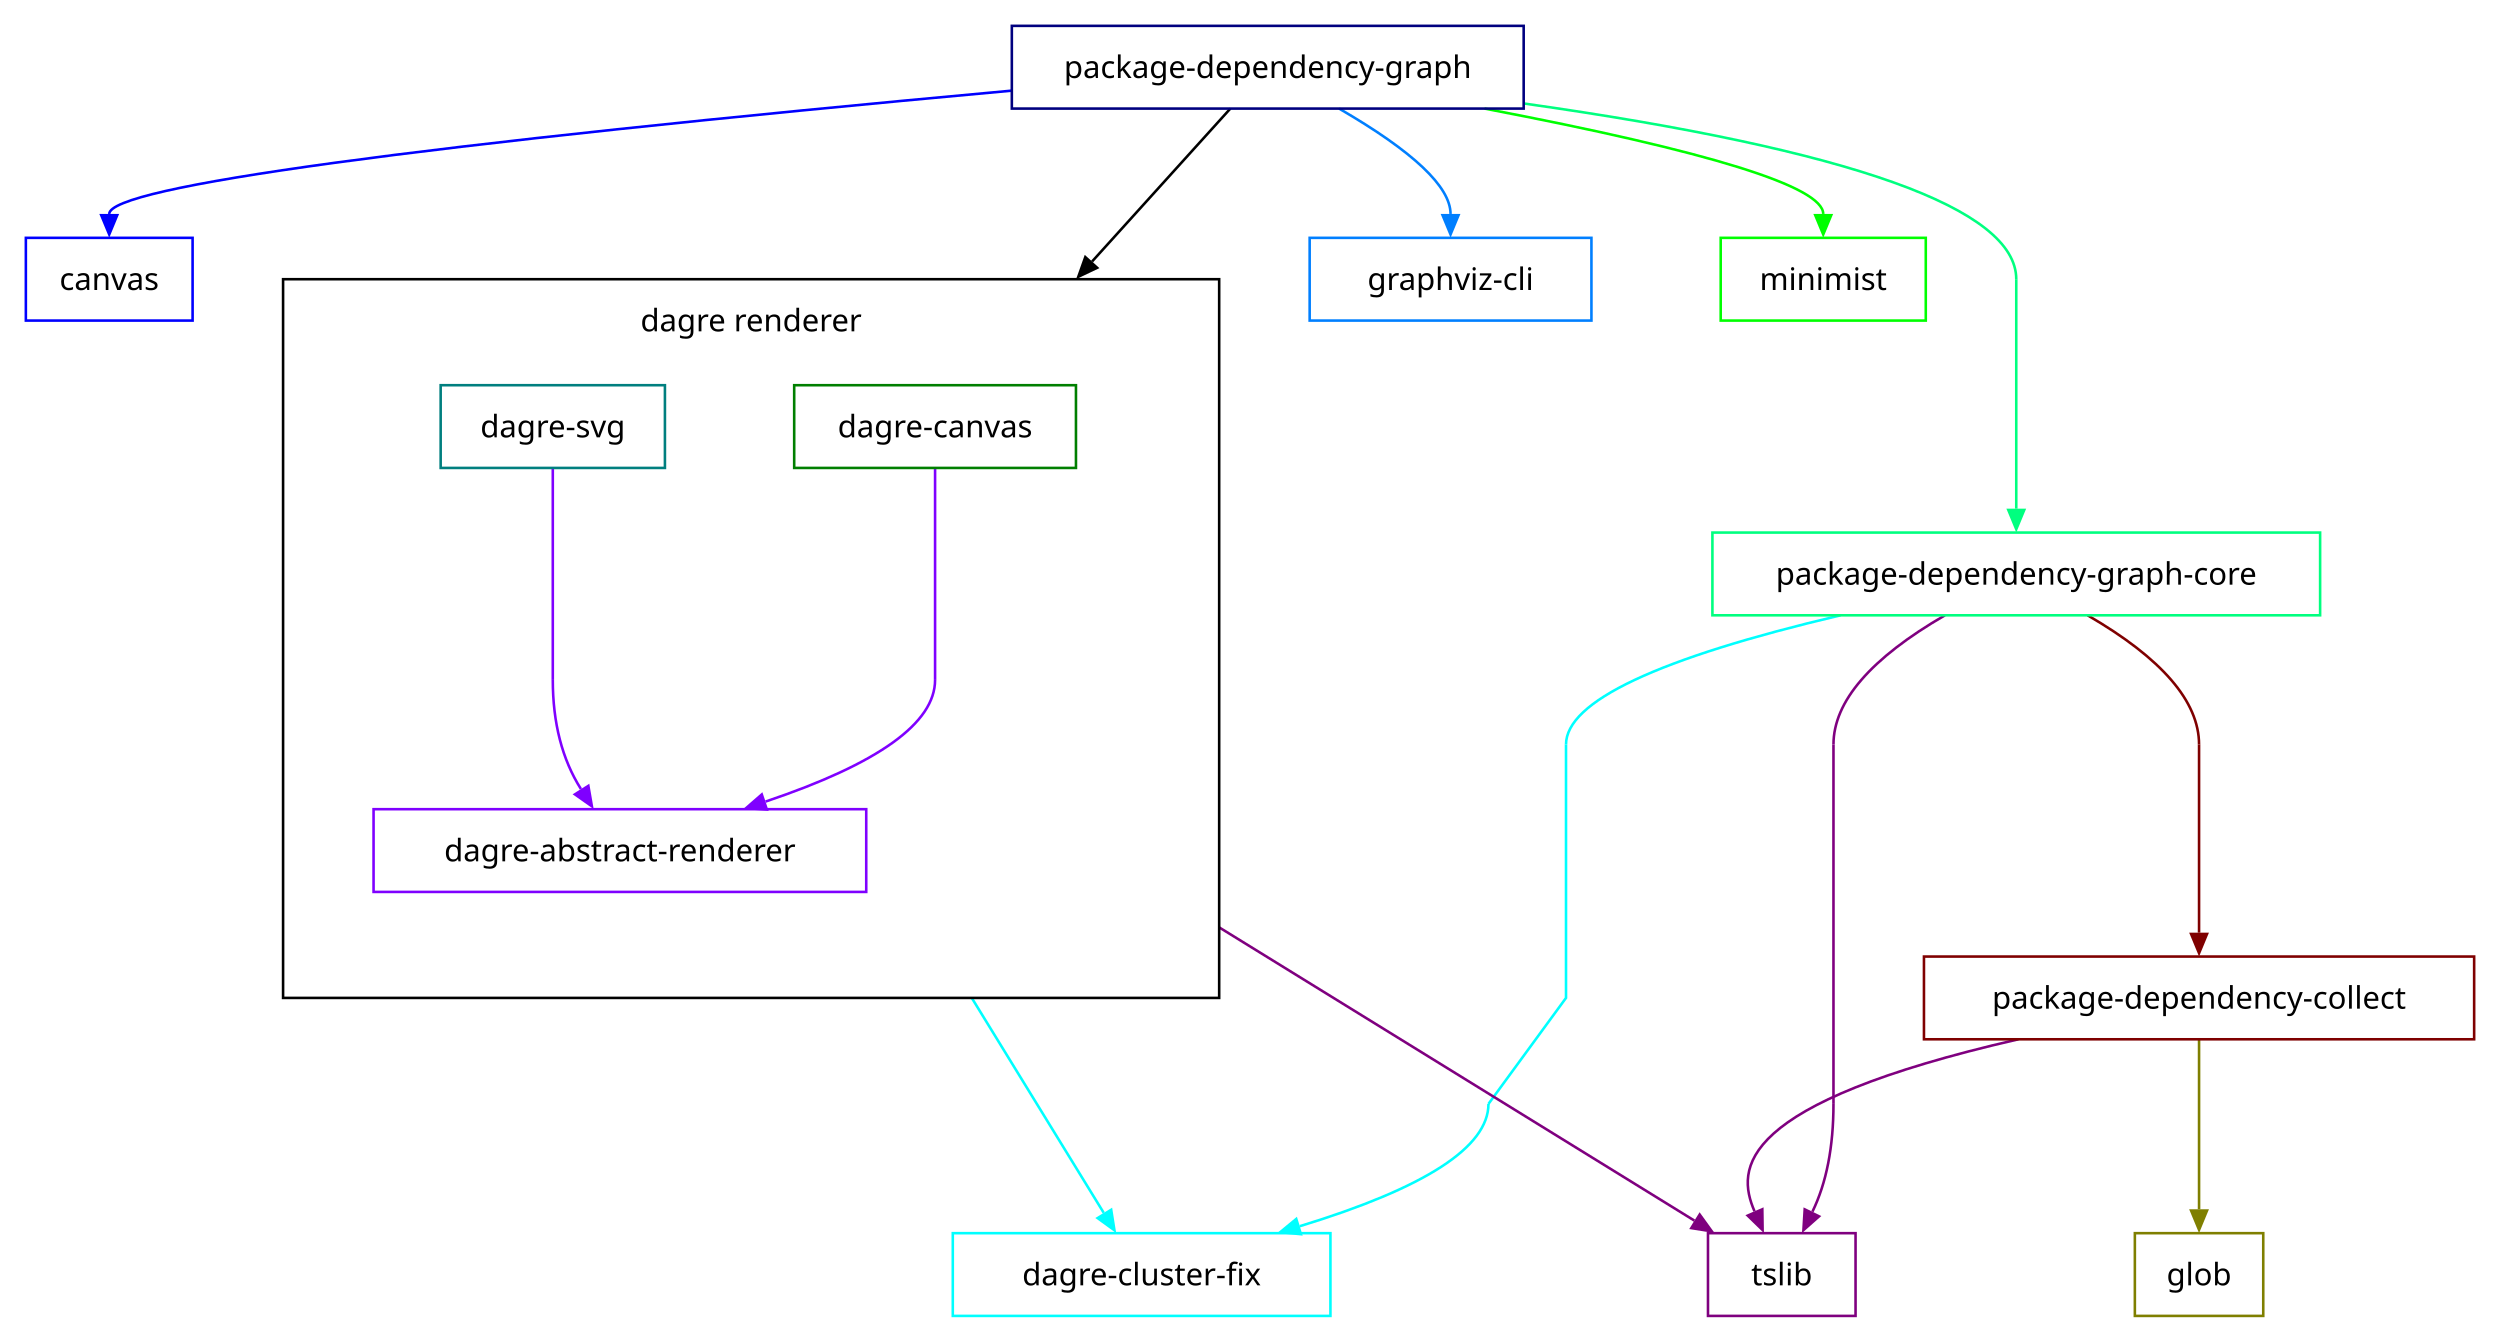
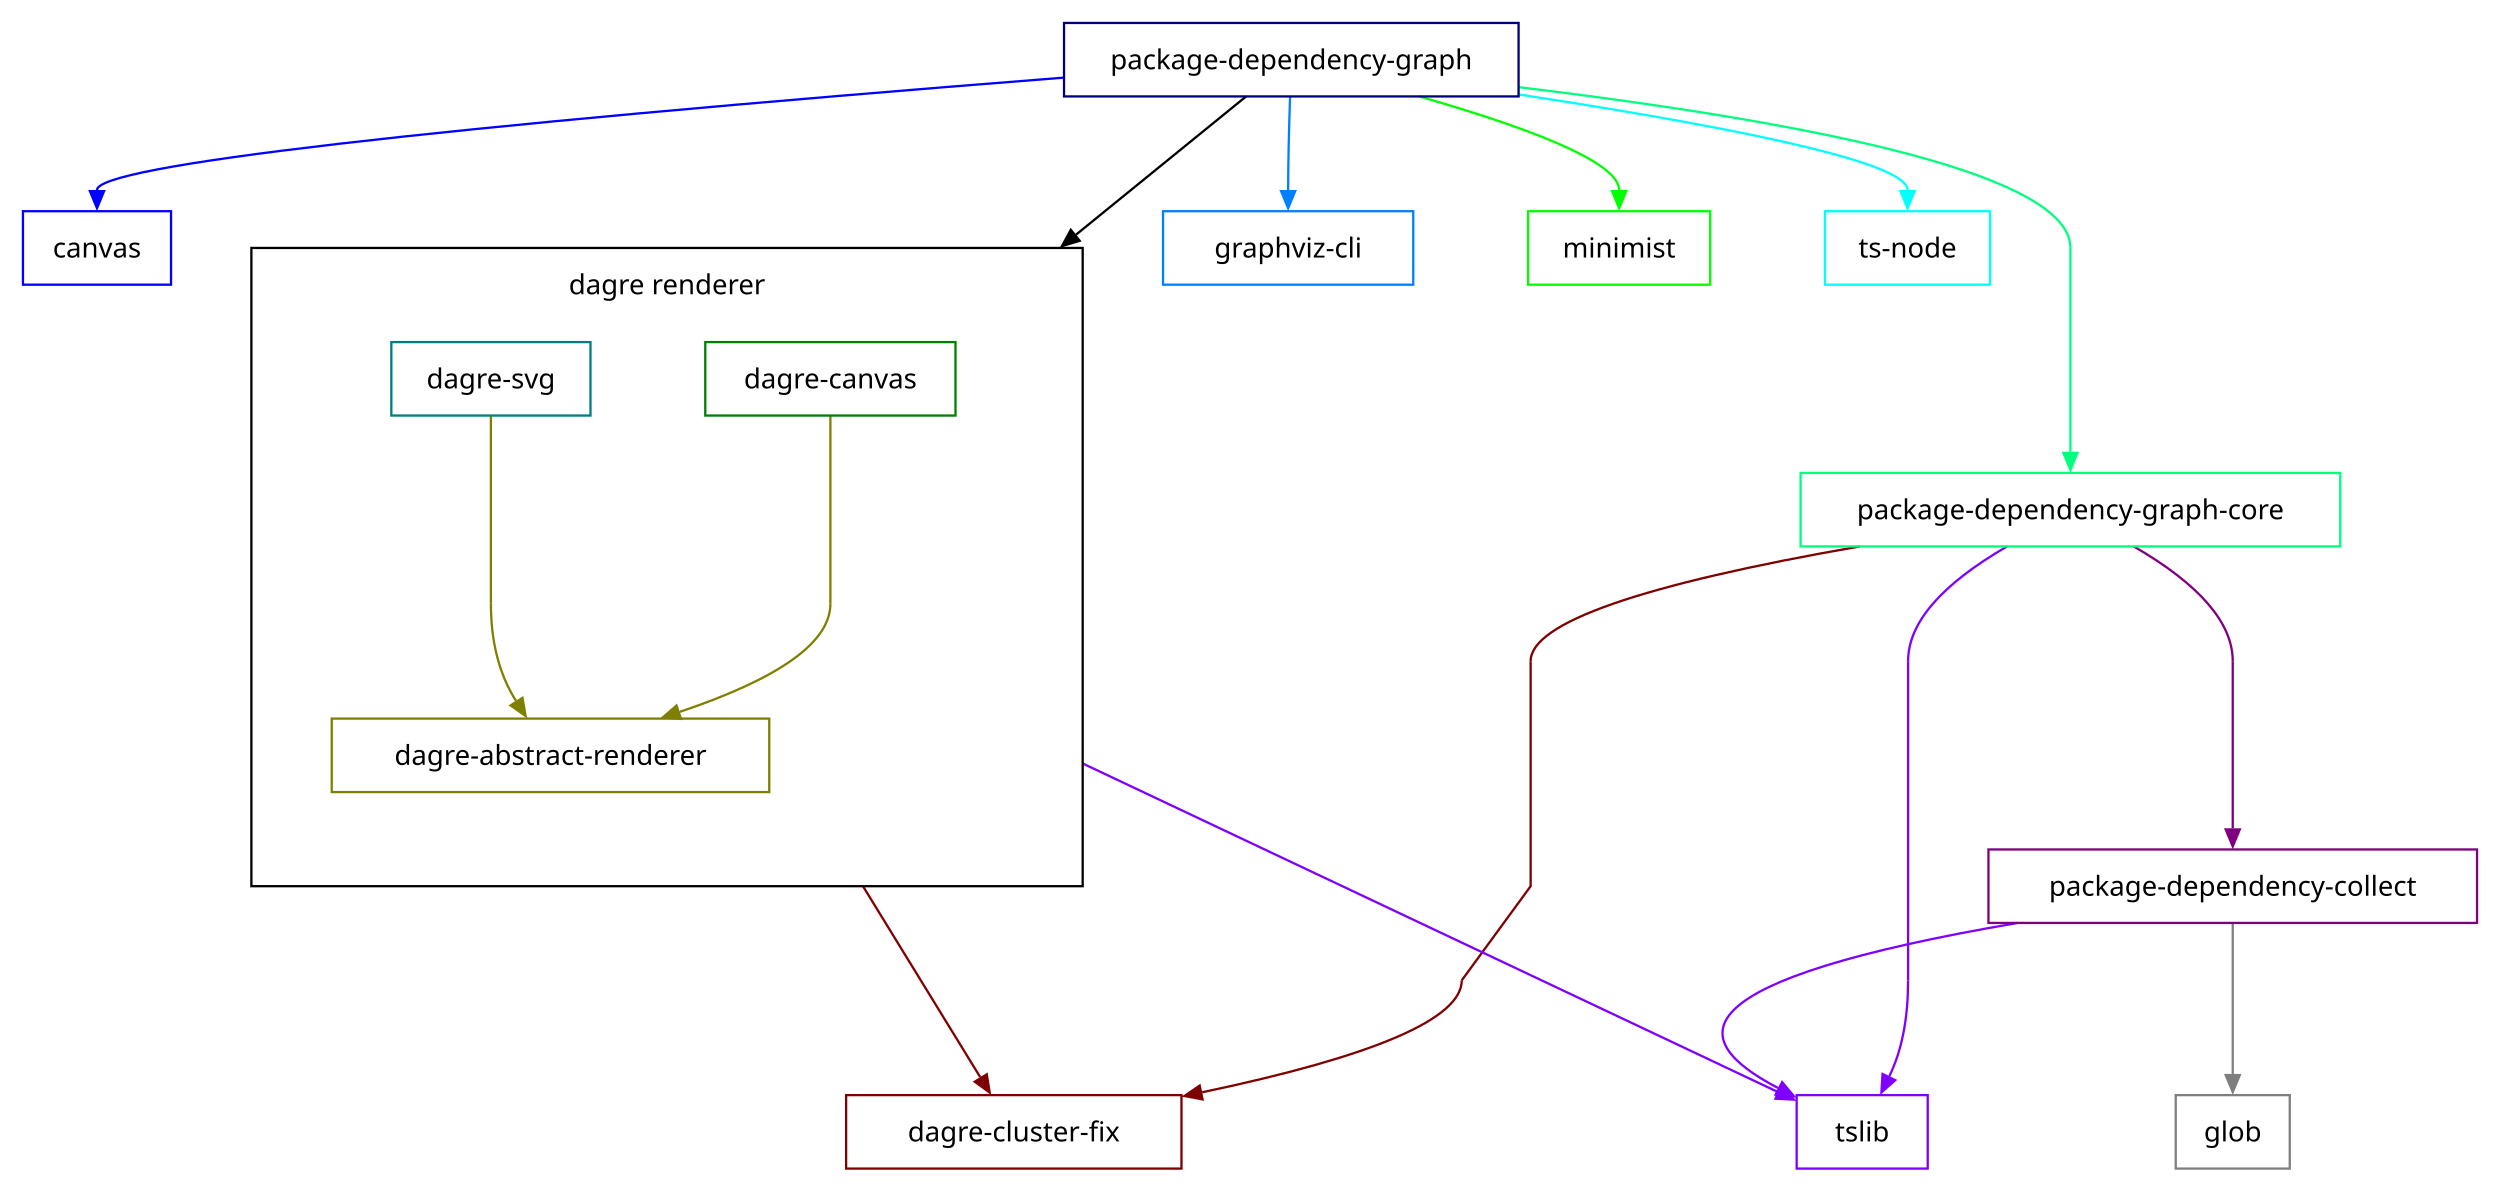
- <svg xmlns="http://www.w3.org/2000/svg" version="1.1" viewBox="0 0 967.014 519" color-interpolation-filters="sRGB">
-   <path d="M 391.382 35.057 Q 42.248 67 42.248 82.761" stroke="#0000ff" fill="none" />
+ <svg xmlns="http://www.w3.org/2000/svg" version="1.1" viewBox="0 0 1088.926 519" color-interpolation-filters="sRGB">
+   <path d="M 463.462 33.802 Q 42.248 67 42.248 82.761" stroke="#0000ff" fill="none" />
  <polygon points="42.248,92 38.421,82.761 46.075,82.761" stroke="none" fill="#0000ff" />
-   <polyline points="475.906,42 422.424,101.147" stroke="#000000" fill="none" />
-   <polygon points="416.227,108 419.585,98.581 425.262,103.714" stroke="none" fill="#000000" />
-   <path d="M 517.966 42 Q 561.078 67 561.078 82.761" stroke="#007fff" fill="none" />
+   <polyline points="542.768,42 468.732,102.173" stroke="#000000" fill="none" />
+   <polygon points="461.562,108 466.318,99.203 471.146,105.143" stroke="none" fill="#000000" />
+   <path d="M 561.917 42 Q 561.078 67 561.078 82.761" stroke="#007fff" fill="none" />
  <polygon points="561.078,92 557.251,82.761 564.905,82.761" stroke="none" fill="#007fff" />
-   <path d="M 574.223 42 Q 705.238 67 705.238 82.761" stroke="#00ff00" fill="none" />
+   <path d="M 618.175 42 Q 705.238 67 705.238 82.761" stroke="#00ff00" fill="none" />
  <polygon points="705.238,92 701.411,82.761 709.065,82.761" stroke="none" fill="#00ff00" />
-   <path d="M 589.366 40.018 Q 779.902 67 779.902 108" stroke="#00ff7f" fill="none" />
-   <path d="M 779.902 108 Q 779.902 165 779.902 196.761" stroke="#00ff7f" fill="none" />
-   <polygon points="779.902,206 776.075,196.761 783.729,196.761" stroke="none" fill="#00ff7f" />
-   <path d="M 711.937 238 Q 605.742 263 605.742 288" stroke="#00ffff" fill="none" />
-   <polyline points="605.742,288 605.742,329 605.742,386 575.742,427" stroke="#00ffff" fill="none" />
-   <path d="M 575.742 427 Q 575.742 452 502.773 474.3" stroke="#00ffff" fill="none" />
-   <polygon points="493.937,477 501.654,470.64 503.891,477.96" stroke="none" fill="#00ffff" />
-   <path d="M 807.494 238 Q 850.606 263 850.606 288" stroke="#7f0000" fill="none" />
-   <path d="M 850.606 288 Q 850.606 329 850.606 360.761" stroke="#7f0000" fill="none" />
-   <polygon points="850.606,370 846.779,360.761 854.433,360.761" stroke="none" fill="#7f0000" />
-   <path d="M 752.31 238 Q 709.198 263 709.198 288" stroke="#7f007f" fill="none" />
-   <polyline points="709.198,288 709.198,329 709.198,386 709.198,427" stroke="#7f007f" fill="none" />
-   <path d="M 709.198 427 Q 709.198 452 701.053 468.696" stroke="#7f007f" fill="none" />
-   <polygon points="697.003,477 697.614,467.019 704.493,470.374" stroke="none" fill="#7f007f" />
-   <polyline points="375.884,386 426.924,469.127" stroke="#00ffff" fill="none" />
-   <polygon points="431.758,477 423.663,471.129 430.185,467.124" stroke="none" fill="#00ffff" />
-   <polyline points="471.582,358.716 655.407,472.148" stroke="#7f007f" fill="none" />
-   <polygon points="663.269,477 653.397,475.405 657.416,468.892" stroke="none" fill="#7f007f" />
-   <path d="M 361.692 181 Q 361.692 222 361.692 263" stroke="#7f00ff" fill="none" />
-   <path d="M 361.692 263 Q 361.692 288 296.112 310.055" stroke="#7f00ff" fill="none" />
-   <polygon points="287.355,313 294.892,306.428 297.332,313.682" stroke="none" fill="#7f00ff" />
-   <path d="M 213.824 181 Q 213.824 222 213.824 263" stroke="#7f00ff" fill="none" />
-   <path d="M 213.824 263 Q 213.824 288 224.709 305.194" stroke="#7f00ff" fill="none" />
-   <polygon points="229.651,313 221.476,307.241 227.942,303.147" stroke="none" fill="#7f00ff" />
-   <path d="M 850.606 402 C 850.606 427 850.606 452 850.606 467.761" stroke="#7f7f00" fill="none" />
-   <polygon points="850.606,477 846.779,467.761 854.433,467.761" stroke="none" fill="#7f7f00" />
-   <path d="M 780.723 402 C 671.53 427 671.53 452 678.647 468.515" stroke="#7f007f" fill="none" />
-   <polygon points="682.303,477 675.133,470.03 682.161,467.001" stroke="none" fill="#7f007f" />
+   <path d="M 661.446 37.96 Q 901.814 67 901.814 108" stroke="#00ff7f" fill="none" />
+   <path d="M 901.814 108 Q 901.814 165 901.814 196.761" stroke="#00ff7f" fill="none" />
+   <polygon points="901.814,206 897.987,196.761 905.641,196.761" stroke="none" fill="#00ff7f" />
+   <path d="M 661.446 41.122 Q 830.858 67 830.858 82.761" stroke="#00ffff" fill="none" />
+   <polygon points="830.858,92 827.031,82.761 834.685,82.761" stroke="none" fill="#00ffff" />
+   <path d="M 810.061 238 Q 666.698 263 666.698 288" stroke="#7f0000" fill="none" />
+   <polyline points="666.698,288 666.698,329 666.698,386 636.698,427" stroke="#7f0000" fill="none" />
+   <path d="M 636.698 427 Q 636.698 452 523.659 475.753" stroke="#7f0000" fill="none" />
+   <polygon points="514.618,477.653 522.872,472.008 524.446,479.498" stroke="none" fill="#7f0000" />
+   <path d="M 929.406 238 Q 972.518 263 972.518 288" stroke="#7f007f" fill="none" />
+   <path d="M 972.518 288 Q 972.518 329 972.518 360.761" stroke="#7f007f" fill="none" />
+   <polygon points="972.518,370 968.691,360.761 976.345,360.761" stroke="none" fill="#7f007f" />
+   <path d="M 874.222 238 Q 831.11 263 831.11 288" stroke="#7f00ff" fill="none" />
+   <polyline points="831.11,288 831.11,329 831.11,386 831.11,427" stroke="#7f00ff" fill="none" />
+   <path d="M 831.11 427 Q 831.11 452 822.965 468.696" stroke="#7f00ff" fill="none" />
+   <polygon points="818.915,477 819.526,467.019 826.405,470.374" stroke="none" fill="#7f00ff" />
+   <polyline points="375.884,386 426.924,469.127" stroke="#7f0000" fill="none" />
+   <polygon points="431.758,477 423.663,471.129 430.185,467.124" stroke="none" fill="#7f0000" />
+   <polyline points="471.582,332.553 774.217,475.566" stroke="#7f00ff" fill="none" />
+   <polygon points="782.57,479.513 772.582,479.026 775.852,472.106" stroke="none" fill="#7f00ff" />
+   <path d="M 361.692 181 Q 361.692 222 361.692 263" stroke="#7f7f00" fill="none" />
+   <path d="M 361.692 263 Q 361.692 288 296.112 310.055" stroke="#7f7f00" fill="none" />
+   <polygon points="287.355,313 294.892,306.428 297.332,313.682" stroke="none" fill="#7f7f00" />
+   <path d="M 213.824 181 Q 213.824 222 213.824 263" stroke="#7f7f00" fill="none" />
+   <path d="M 213.824 263 Q 213.824 288 224.709 305.194" stroke="#7f7f00" fill="none" />
+   <polygon points="229.651,313 221.476,307.241 227.942,303.147" stroke="none" fill="#7f7f00" />
+   <path d="M 972.518 402 C 972.518 427 972.518 452 972.518 467.761" stroke="#7f7f7f" fill="none" />
+   <polygon points="972.518,477 968.691,467.761 976.345,467.761" stroke="none" fill="#7f7f7f" />
+   <path d="M 878.847 402 C 732.486 427 732.486 452 774.378 473.845" stroke="#7f00ff" fill="none" />
+   <polygon points="782.57,478.117 772.609,477.239 776.148,470.452" stroke="none" fill="#7f00ff" />
  <g>
-     <rect x="391.382" y="10" width="197.984" height="32" stroke="#00007f" fill="none" />
-     <text text-anchor="middle" x="490.374" y="26" fill="black" dominant-baseline="middle" style="font-size:12px;font-family:sans-serif">package-dependency-graph
+     <rect x="463.462" y="10" width="197.984" height="32" stroke="#00007f" fill="none" />
+     <text text-anchor="middle" x="562.454" y="26" fill="black" dominant-baseline="middle" style="font-size:12px;font-family:sans-serif">package-dependency-graph
  </text>
  </g>
  <g>
    <rect x="10" y="92" width="64.496" height="32" stroke="#0000ff" fill="none" />
    <text text-anchor="middle" x="42.248" y="108" fill="black" dominant-baseline="middle" style="font-size:12px;font-family:sans-serif">canvas
  </text>
  </g>
  <g>
    <rect x="307.196" y="149" width="108.992" height="32" stroke="#007f00" fill="none" />
    <text text-anchor="middle" x="361.692" y="165" fill="black" dominant-baseline="middle" style="font-size:12px;font-family:sans-serif">dagre-canvas
  </text>
  </g>
  <g>
    <rect x="170.452" y="149" width="86.744" height="32" stroke="#007f7f" fill="none" />
    <text text-anchor="middle" x="213.824" y="165" fill="black" dominant-baseline="middle" style="font-size:12px;font-family:sans-serif">dagre-svg
  </text>
  </g>
  <g>
    <rect x="506.582" y="92" width="108.992" height="32" stroke="#007fff" fill="none" />
    <text text-anchor="middle" x="561.078" y="108" fill="black" dominant-baseline="middle" style="font-size:12px;font-family:sans-serif">graphviz-cli
  </text>
  </g>
  <g>
    <rect x="665.574" y="92" width="79.328" height="32" stroke="#00ff00" fill="none" />
    <text text-anchor="middle" x="705.238" y="108" fill="black" dominant-baseline="middle" style="font-size:12px;font-family:sans-serif">minimist
  </text>
  </g>
  <g>
-     <rect x="662.37" y="206" width="235.064" height="32" stroke="#00ff7f" fill="none" />
-     <text text-anchor="middle" x="779.902" y="222" fill="black" dominant-baseline="middle" style="font-size:12px;font-family:sans-serif">package-dependency-graph-core
+     <rect x="784.282" y="206" width="235.064" height="32" stroke="#00ff7f" fill="none" />
+     <text text-anchor="middle" x="901.814" y="222" fill="black" dominant-baseline="middle" style="font-size:12px;font-family:sans-serif">package-dependency-graph-core
  </text>
  </g>
  <g>
-     <rect x="368.546" y="477" width="146.072" height="32" stroke="#00ffff" fill="none" />
+     <rect x="794.902" y="92" width="71.912" height="32" stroke="#00ffff" fill="none" />
+     <text text-anchor="middle" x="830.858" y="108" fill="black" dominant-baseline="middle" style="font-size:12px;font-family:sans-serif">ts-node
+   </text>
+   </g>
+   <g>
+     <rect x="368.546" y="477" width="146.072" height="32" stroke="#7f0000" fill="none" />
    <text text-anchor="middle" x="441.582" y="493" fill="black" dominant-baseline="middle" style="font-size:12px;font-family:sans-serif">dagre-cluster-fix
  </text>
  </g>
  <g>
-     <rect x="744.198" y="370" width="212.816" height="32" stroke="#7f0000" fill="none" />
-     <text text-anchor="middle" x="850.606" y="386" fill="black" dominant-baseline="middle" style="font-size:12px;font-family:sans-serif">package-dependency-collect
+     <rect x="866.11" y="370" width="212.816" height="32" stroke="#7f007f" fill="none" />
+     <text text-anchor="middle" x="972.518" y="386" fill="black" dominant-baseline="middle" style="font-size:12px;font-family:sans-serif">package-dependency-collect
  </text>
  </g>
  <g>
-     <rect x="660.658" y="477" width="57.08" height="32" stroke="#7f007f" fill="none" />
-     <text text-anchor="middle" x="689.198" y="493" fill="black" dominant-baseline="middle" style="font-size:12px;font-family:sans-serif">tslib
+     <rect x="782.57" y="477" width="57.08" height="32" stroke="#7f00ff" fill="none" />
+     <text text-anchor="middle" x="811.11" y="493" fill="black" dominant-baseline="middle" style="font-size:12px;font-family:sans-serif">tslib
  </text>
  </g>
  <g>
-     <rect x="144.496" y="313" width="190.568" height="32" stroke="#7f00ff" fill="none" />
+     <rect x="144.496" y="313" width="190.568" height="32" stroke="#7f7f00" fill="none" />
    <text text-anchor="middle" x="239.78" y="329" fill="black" dominant-baseline="middle" style="font-size:12px;font-family:sans-serif">dagre-abstract-renderer
  </text>
  </g>
  <g>
-     <rect x="825.774" y="477" width="49.664" height="32" stroke="#7f7f00" fill="none" />
-     <text text-anchor="middle" x="850.606" y="493" fill="black" dominant-baseline="middle" style="font-size:12px;font-family:sans-serif">glob
+     <rect x="947.686" y="477" width="49.664" height="32" stroke="#7f7f7f" fill="none" />
+     <text text-anchor="middle" x="972.518" y="493" fill="black" dominant-baseline="middle" style="font-size:12px;font-family:sans-serif">glob
  </text>
  </g>
  <g>
    <rect x="109.496" y="108" width="362.086" height="278" stroke="#000000" fill="none" />
    <text text-anchor="middle" x="290.539" y="124" fill="black" dominant-baseline="middle" style="font-size:12px;font-family:sans-serif">dagre renderer
  </text>
  </g>
</svg>
